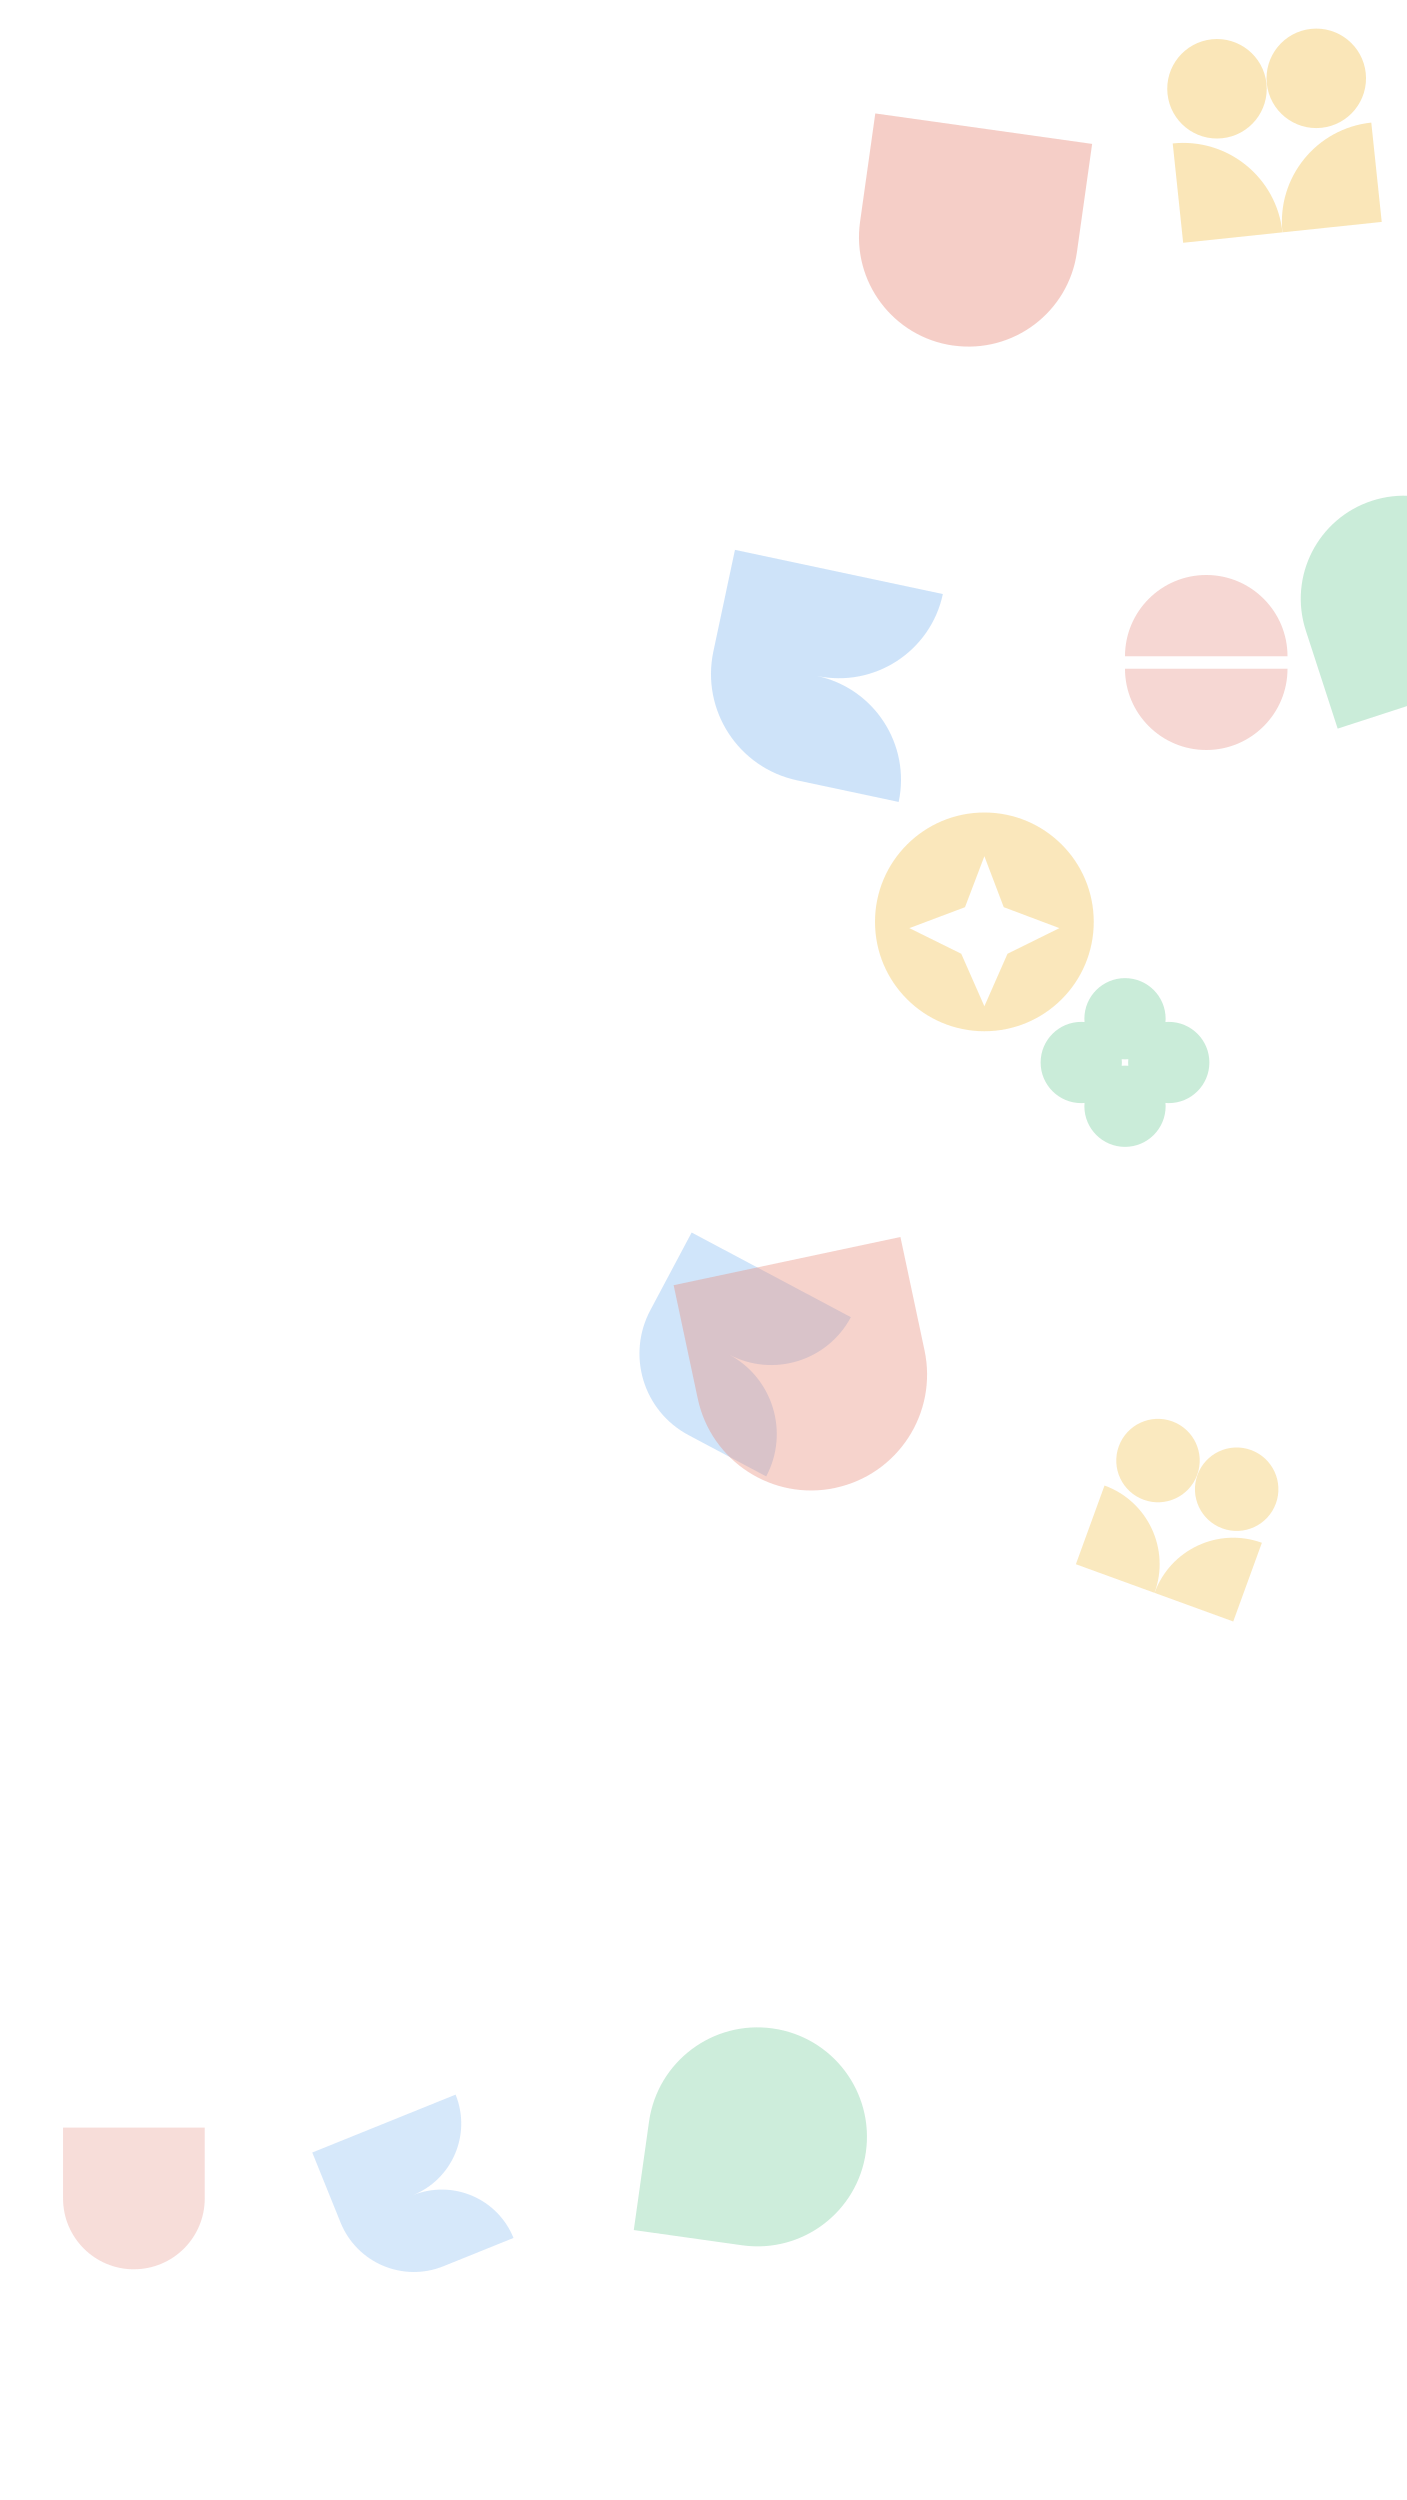
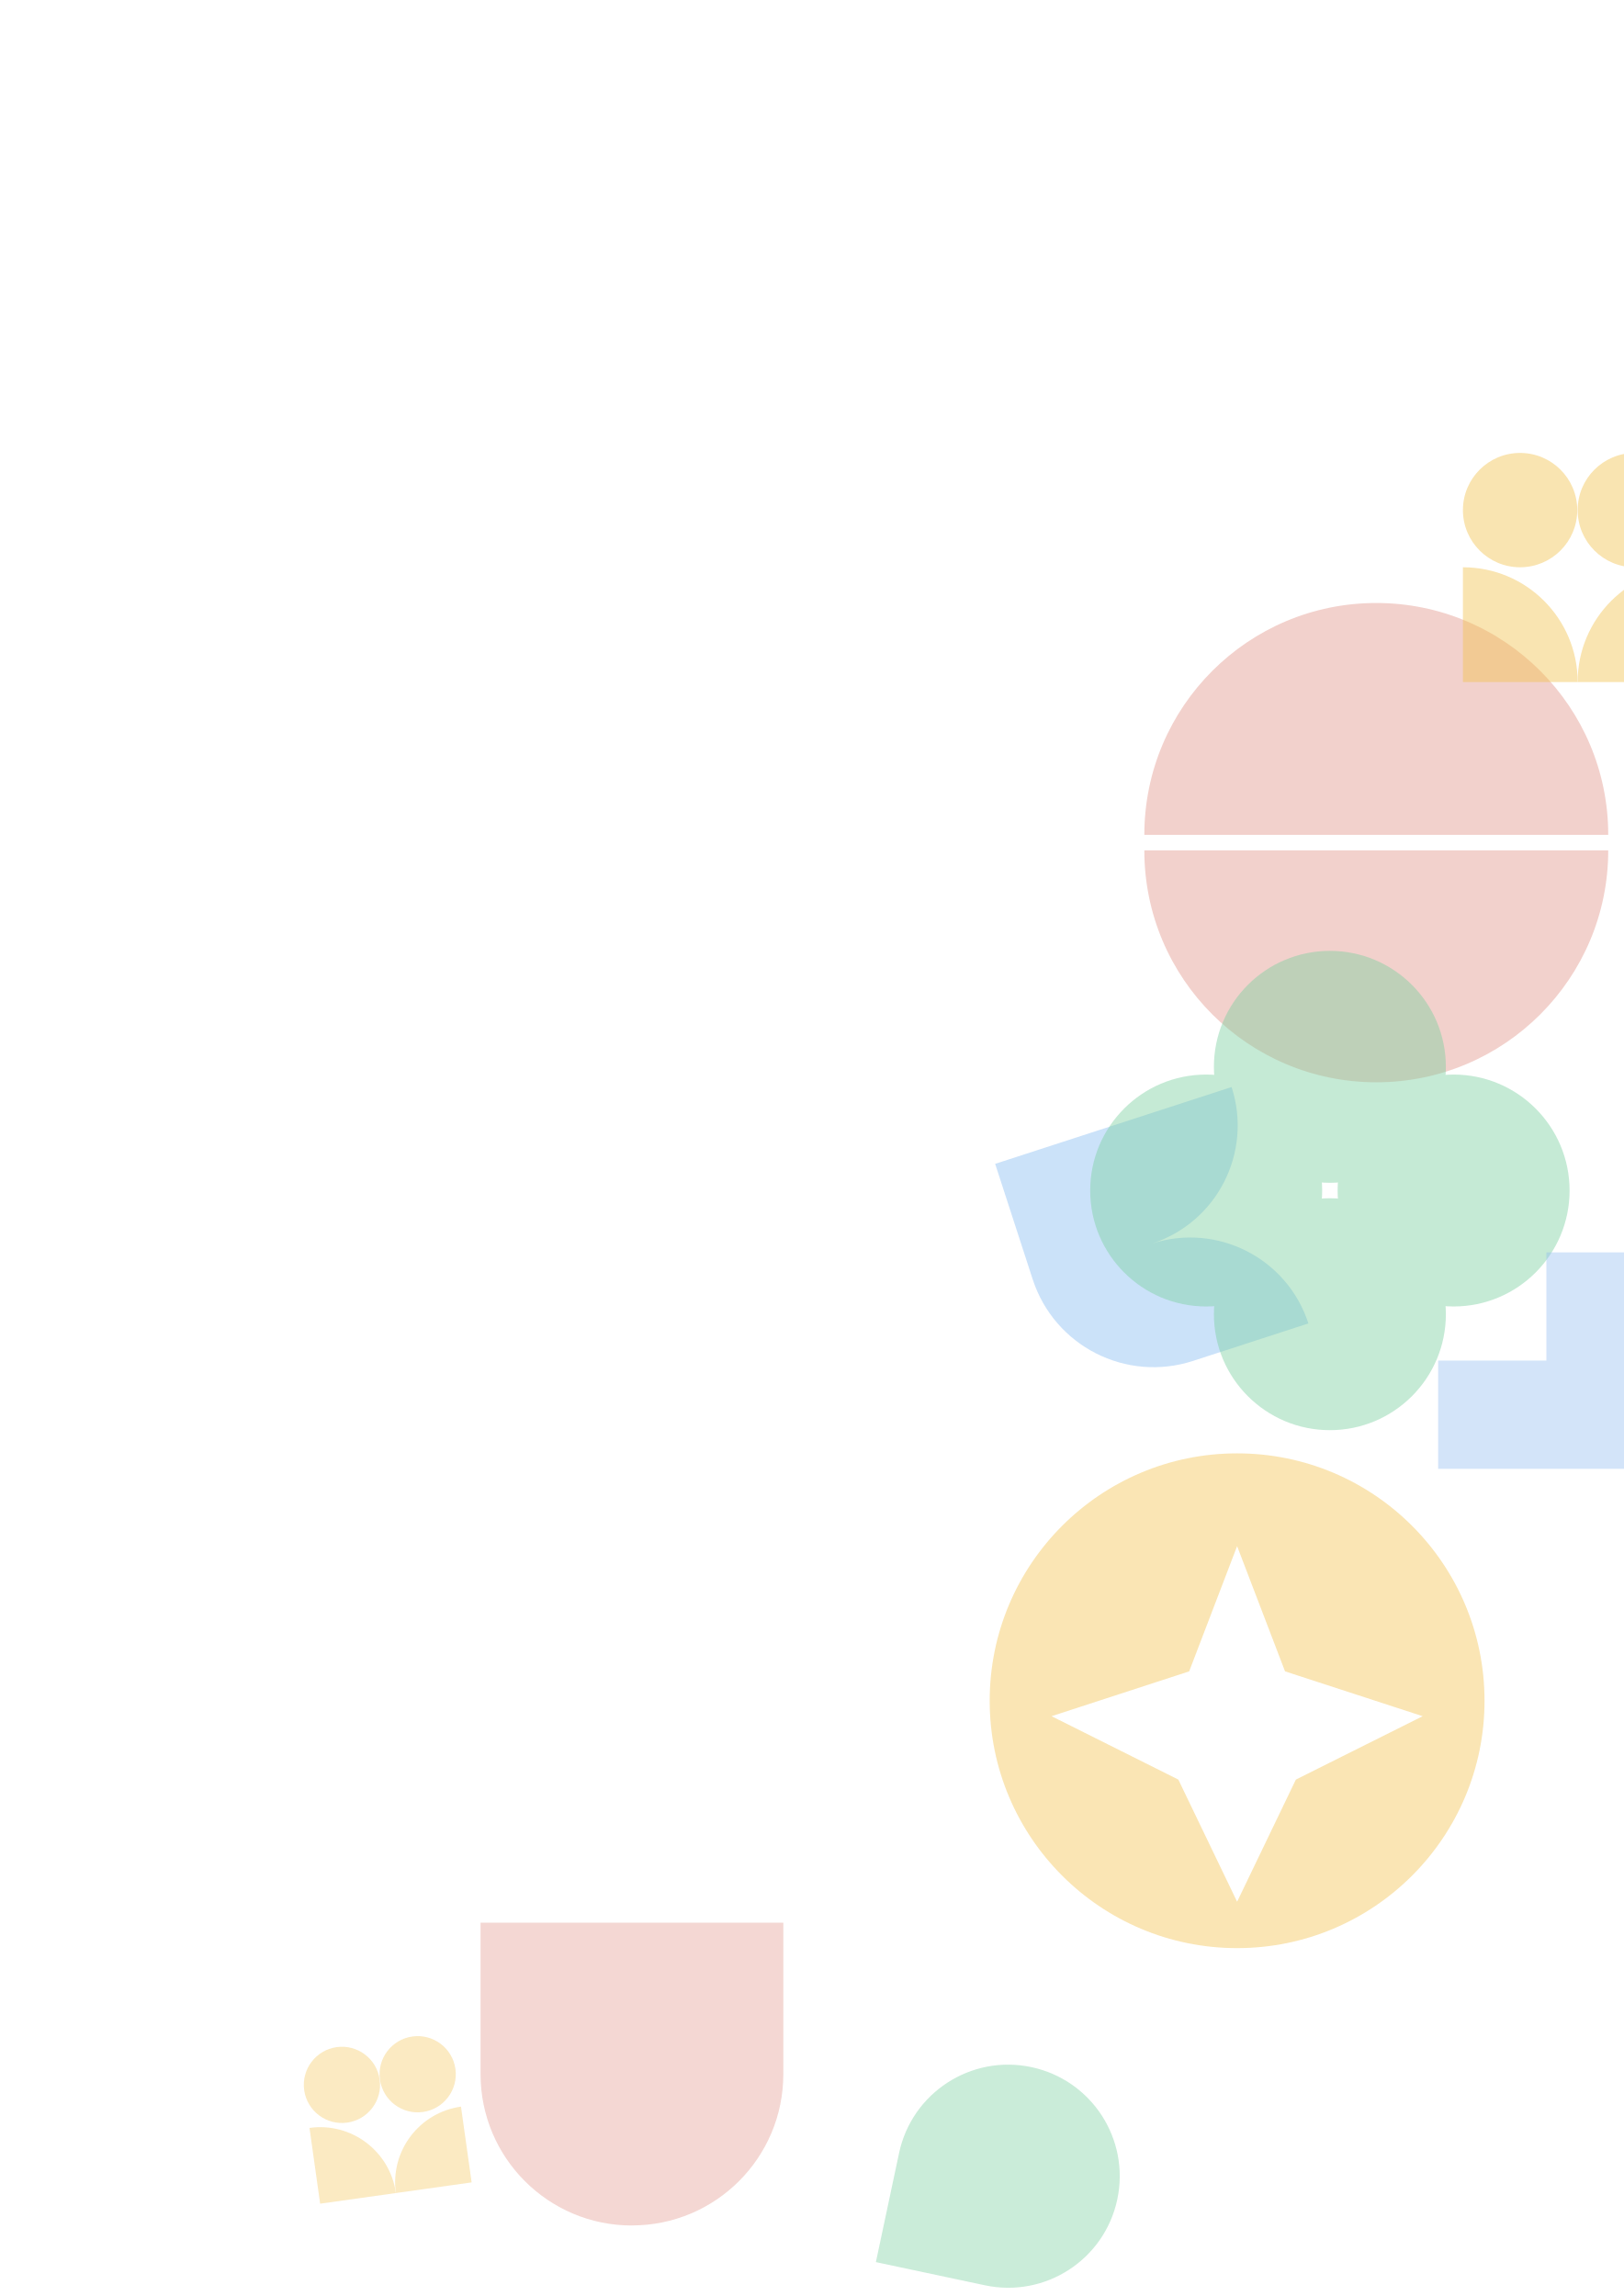
- <svg xmlns="http://www.w3.org/2000/svg" viewBox="0 0 900 1600" fill="none" aria-hidden="true">
+ <svg xmlns="http://www.w3.org/2000/svg" viewBox="0 0 210 297" fill="none" aria-hidden="true" preserveAspectRatio="xMaxYMax meet">
  <defs>
    <g id="mark-red">
      <path d="M20.77 41.98C9.38 41.98 0.16 32.75 0.16 21.36V0.75H41.38v20.61c0 11.39-9.22 20.61-20.61 20.61z" />
    </g>
    <g id="mark-yellow">
      <path d="M63.95 41.98H43.34V21.36c11.39 0 20.61 9.22 20.61 20.61z" />
      <path d="M53.61 21.36a10.27 10.27 0 1 0 0-20.54 10.27 10.27 0 0 0 0 20.54z" />
      <path d="M63.95 41.98h20.61V21.36c-11.39 0-20.61 9.22-20.61 20.61z" />
      <path d="M74.22 21.36a10.27 10.27 0 1 0 0-20.54 10.27 10.27 0 0 0 0 20.54z" />
    </g>
    <g id="mark-blue">
      <path d="M41.31 43.93H0.16v20.12c0 11.67 9.43 21.1 21.1 21.1h20.12c0-11.39-9.22-20.61-20.61-20.61 11.39 0 20.61-9.22 20.61-20.61z" />
    </g>
    <g id="mark-green">
      <path d="M63.95 85.16H43.34V64.55c0-11.39 9.22-20.61 20.61-20.61 11.39 0 20.61 9.22 20.61 20.61 0 11.39-9.22 20.61-20.61 20.61z" />
    </g>
  </defs>
-   <g opacity="0.42" fill="#E88B7A" transform="translate(560 70) scale(3.4) rotate(8)">
+   <g opacity="0.46" fill="#E39B90" transform="translate(148 78)">
+     <path d="M0 30A30 30 0 0 1 60 30H0z" />
+     <path d="M0 32A30 30 0 0 0 60 32H0z" />
+   </g>
+   <g opacity="0.44" fill="#F2C14D" transform="translate(158 58) scale(0.72)">
+     <use href="#mark-yellow" />
+   </g>
+   <g opacity="0.4" fill="#7EB6F0" transform="translate(118 118) scale(0.78) rotate(-18)">
+     <use href="#mark-blue" />
+   </g>
+   <g opacity="0.44" fill="#7BCFA0" transform="translate(156 138)">
+     <circle cx="16" cy="0" r="15" />
+     <circle cx="16" cy="32" r="15" />
+     <circle cx="0" cy="16" r="15" />
+     <circle cx="32" cy="16" r="15" />
+   </g>
+   <g opacity="0.38" fill="#8BB8F0" transform="translate(186 148)">
+     <path d="M0 28h14V14h14V0h14v42H0z" />
+   </g>
+   <g opacity="0.42" transform="translate(128 188)">
+     <path fill="#F2C14D" fill-rule="evenodd" d="M32 0a32 32 0 1 1 0 64 32 32 0 0 1 0-64zm0 12 6.2 16.2L56 34l-16.4 8.2L32 58l-7.6-15.8L8 34l17.8-5.8L32 12z" />
+   </g>
+   <g opacity="0.4" fill="#7BCFA0" transform="translate(96 228) scale(0.7) rotate(12)">
+     <use href="#mark-green" />
+   </g>
+   <g opacity="0.4" fill="#E39B90" transform="translate(62 248) scale(0.95)">
    <use href="#mark-red" />
  </g>
-   <g opacity="0.4" fill="#F2C14D" transform="translate(610 40) scale(3.1) rotate(-6)">
+   <g opacity="0.34" fill="#F2C14D" transform="translate(18 268) scale(0.48) rotate(-8)">
    <use href="#mark-yellow" />
  </g>
-   <g opacity="0.38" fill="#7EB6F0" transform="translate(500 210) scale(3.3) rotate(12)">
-     <use href="#mark-blue" />
-   </g>
-   <g opacity="0.4" fill="#7BCFA0" transform="translate(640 250) scale(3.2) rotate(-18)">
-     <use href="#mark-green" />
-   </g>
-   <g opacity="0.4" fill="#E89A90" transform="translate(720 420)">
-     <path d="M0 0a52 52 0 0 1 104 0H0z" />
-     <path d="M0 8a52 52 0 0 0 104 0H0z" />
-   </g>
-   <g opacity="0.38" transform="translate(560 520)">
-     <path fill="#F2C14D" fill-rule="evenodd" d="M70 0a70 70 0 1 1 0 140 70 70 0 0 1 0-140zm0 28l12.4 32.6L118 74l-33.2 16.4L70 124 55.2 90.4 22 74l35.6-13.4L70 28z" />
-   </g>
-   <g opacity="0.4" fill="#7BCFA0" transform="translate(680 640)">
-     <circle cx="40" cy="12" r="26" />
-     <circle cx="40" cy="68" r="26" />
-     <circle cx="12" cy="40" r="26" />
-     <circle cx="68" cy="40" r="26" />
-   </g>
-   <g opacity="0.36" fill="#7EB6F0" transform="translate(500 680) scale(2.8) rotate(28)">
-     <use href="#mark-blue" />
-   </g>
-   <g opacity="0.38" fill="#E88B7A" transform="translate(430 820) scale(3.6) rotate(-12)">
-     <use href="#mark-red" />
-   </g>
-   <g opacity="0.36" fill="#F2C14D" transform="translate(620 860) scale(2.6) rotate(20)">
-     <use href="#mark-yellow" />
-   </g>
-   <g opacity="0.38" fill="#7BCFA0" transform="translate(300 1120) scale(3.4) rotate(8)">
-     <use href="#mark-green" />
-   </g>
-   <g opacity="0.32" fill="#7EB6F0" transform="translate(160 1280) scale(2.4) rotate(-22)">
-     <use href="#mark-blue" />
-   </g>
-   <g opacity="0.34" fill="#E89A90" transform="translate(40 1360) scale(2.2)">
-     <use href="#mark-red" />
-   </g>
</svg>
